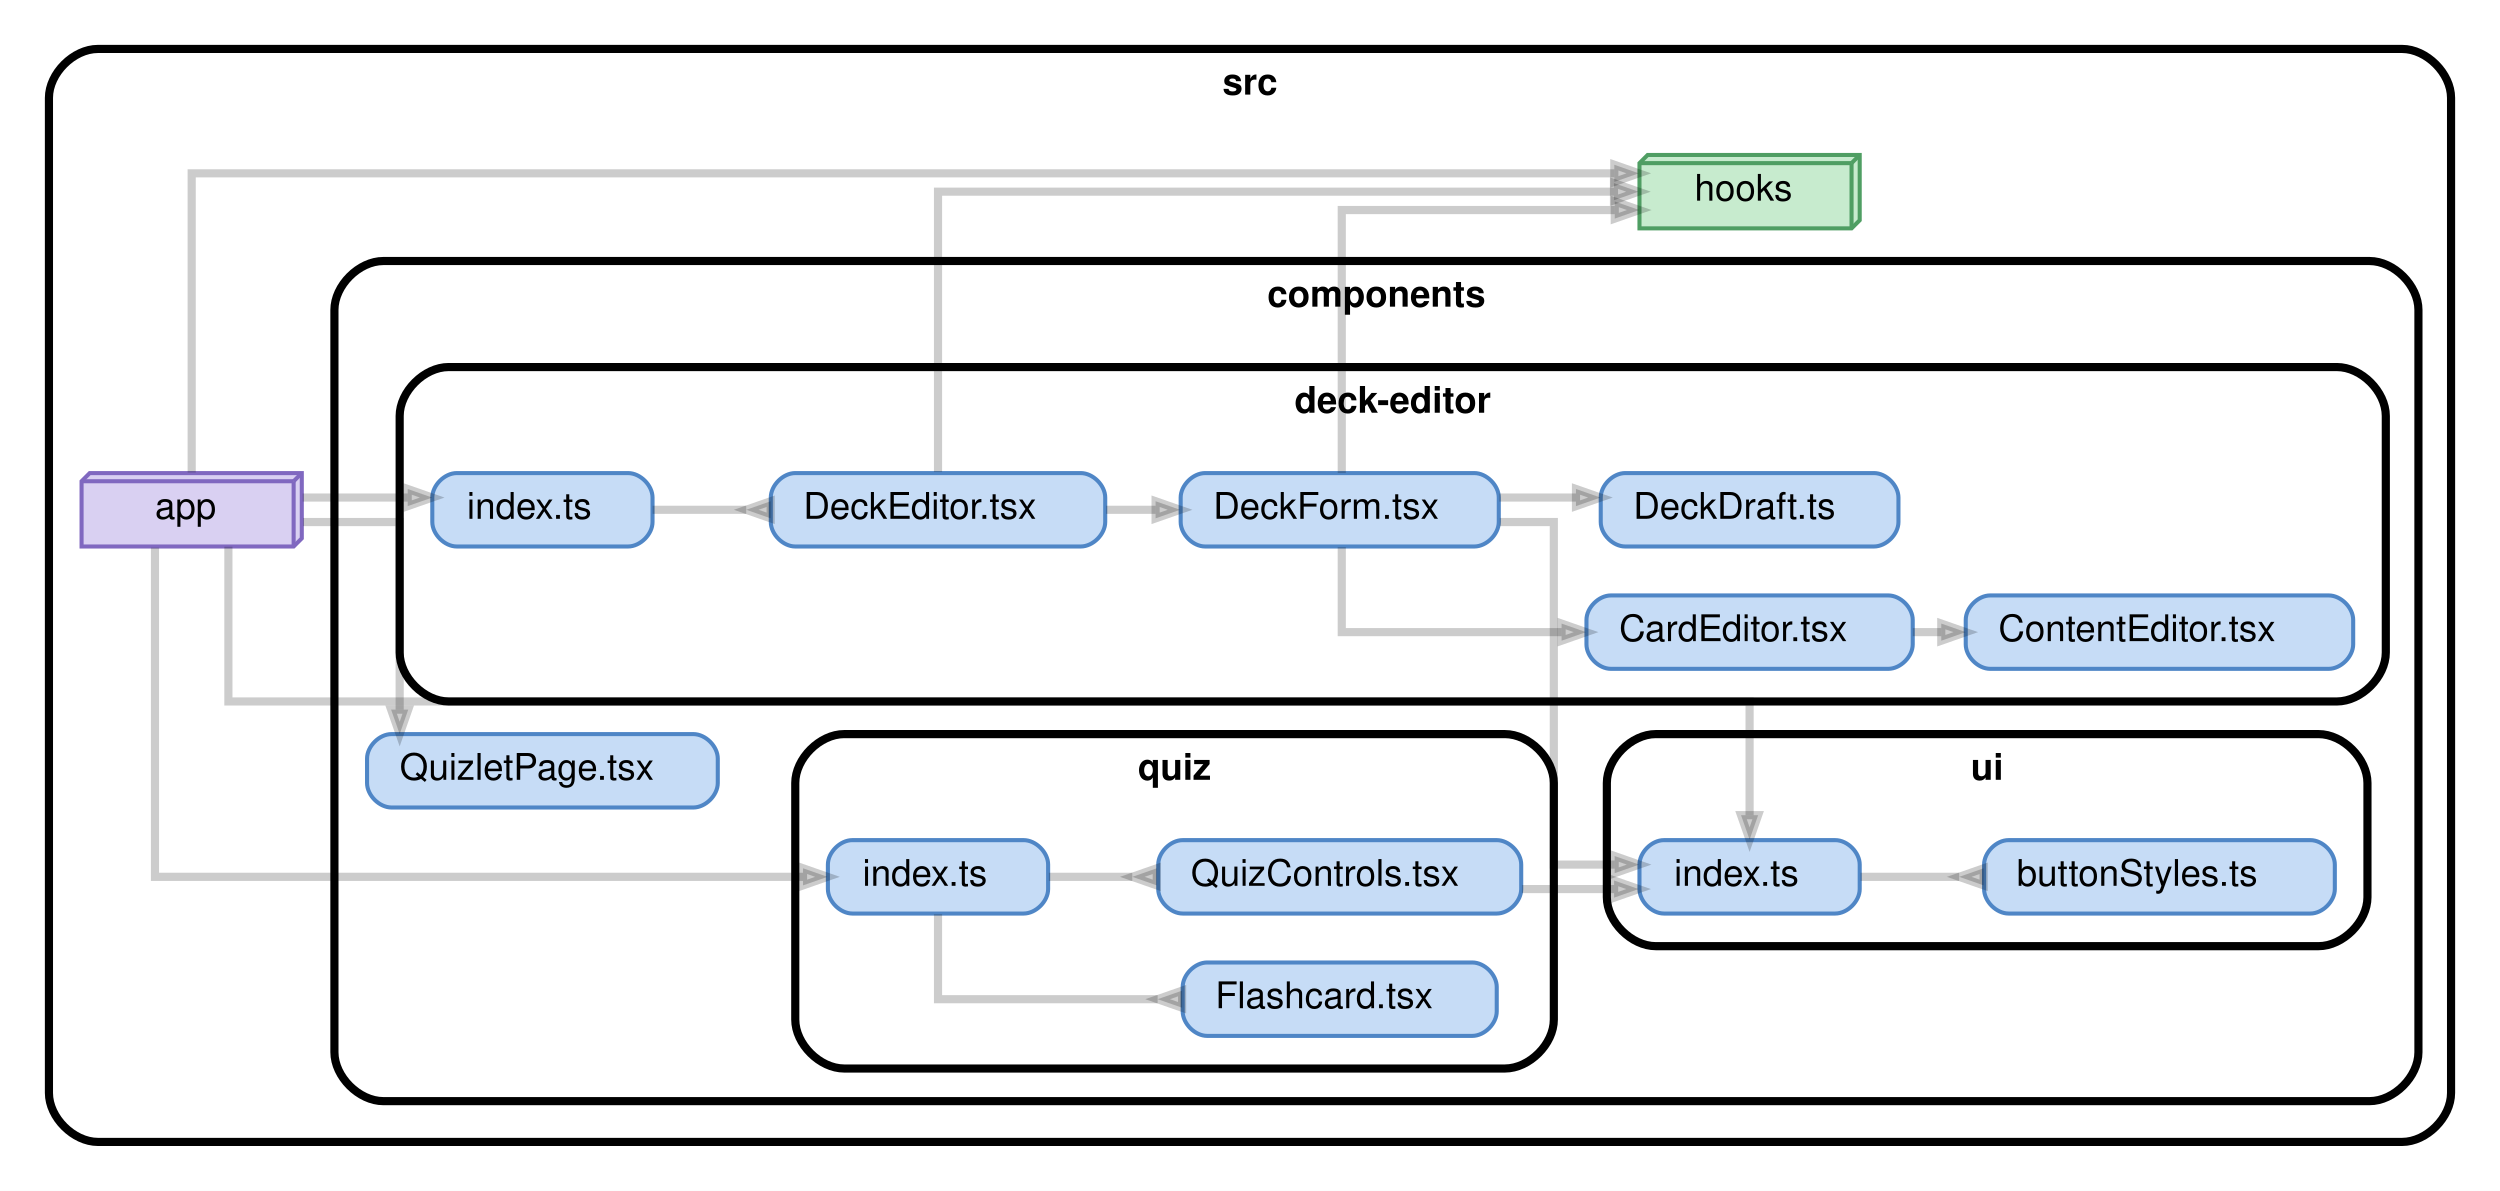
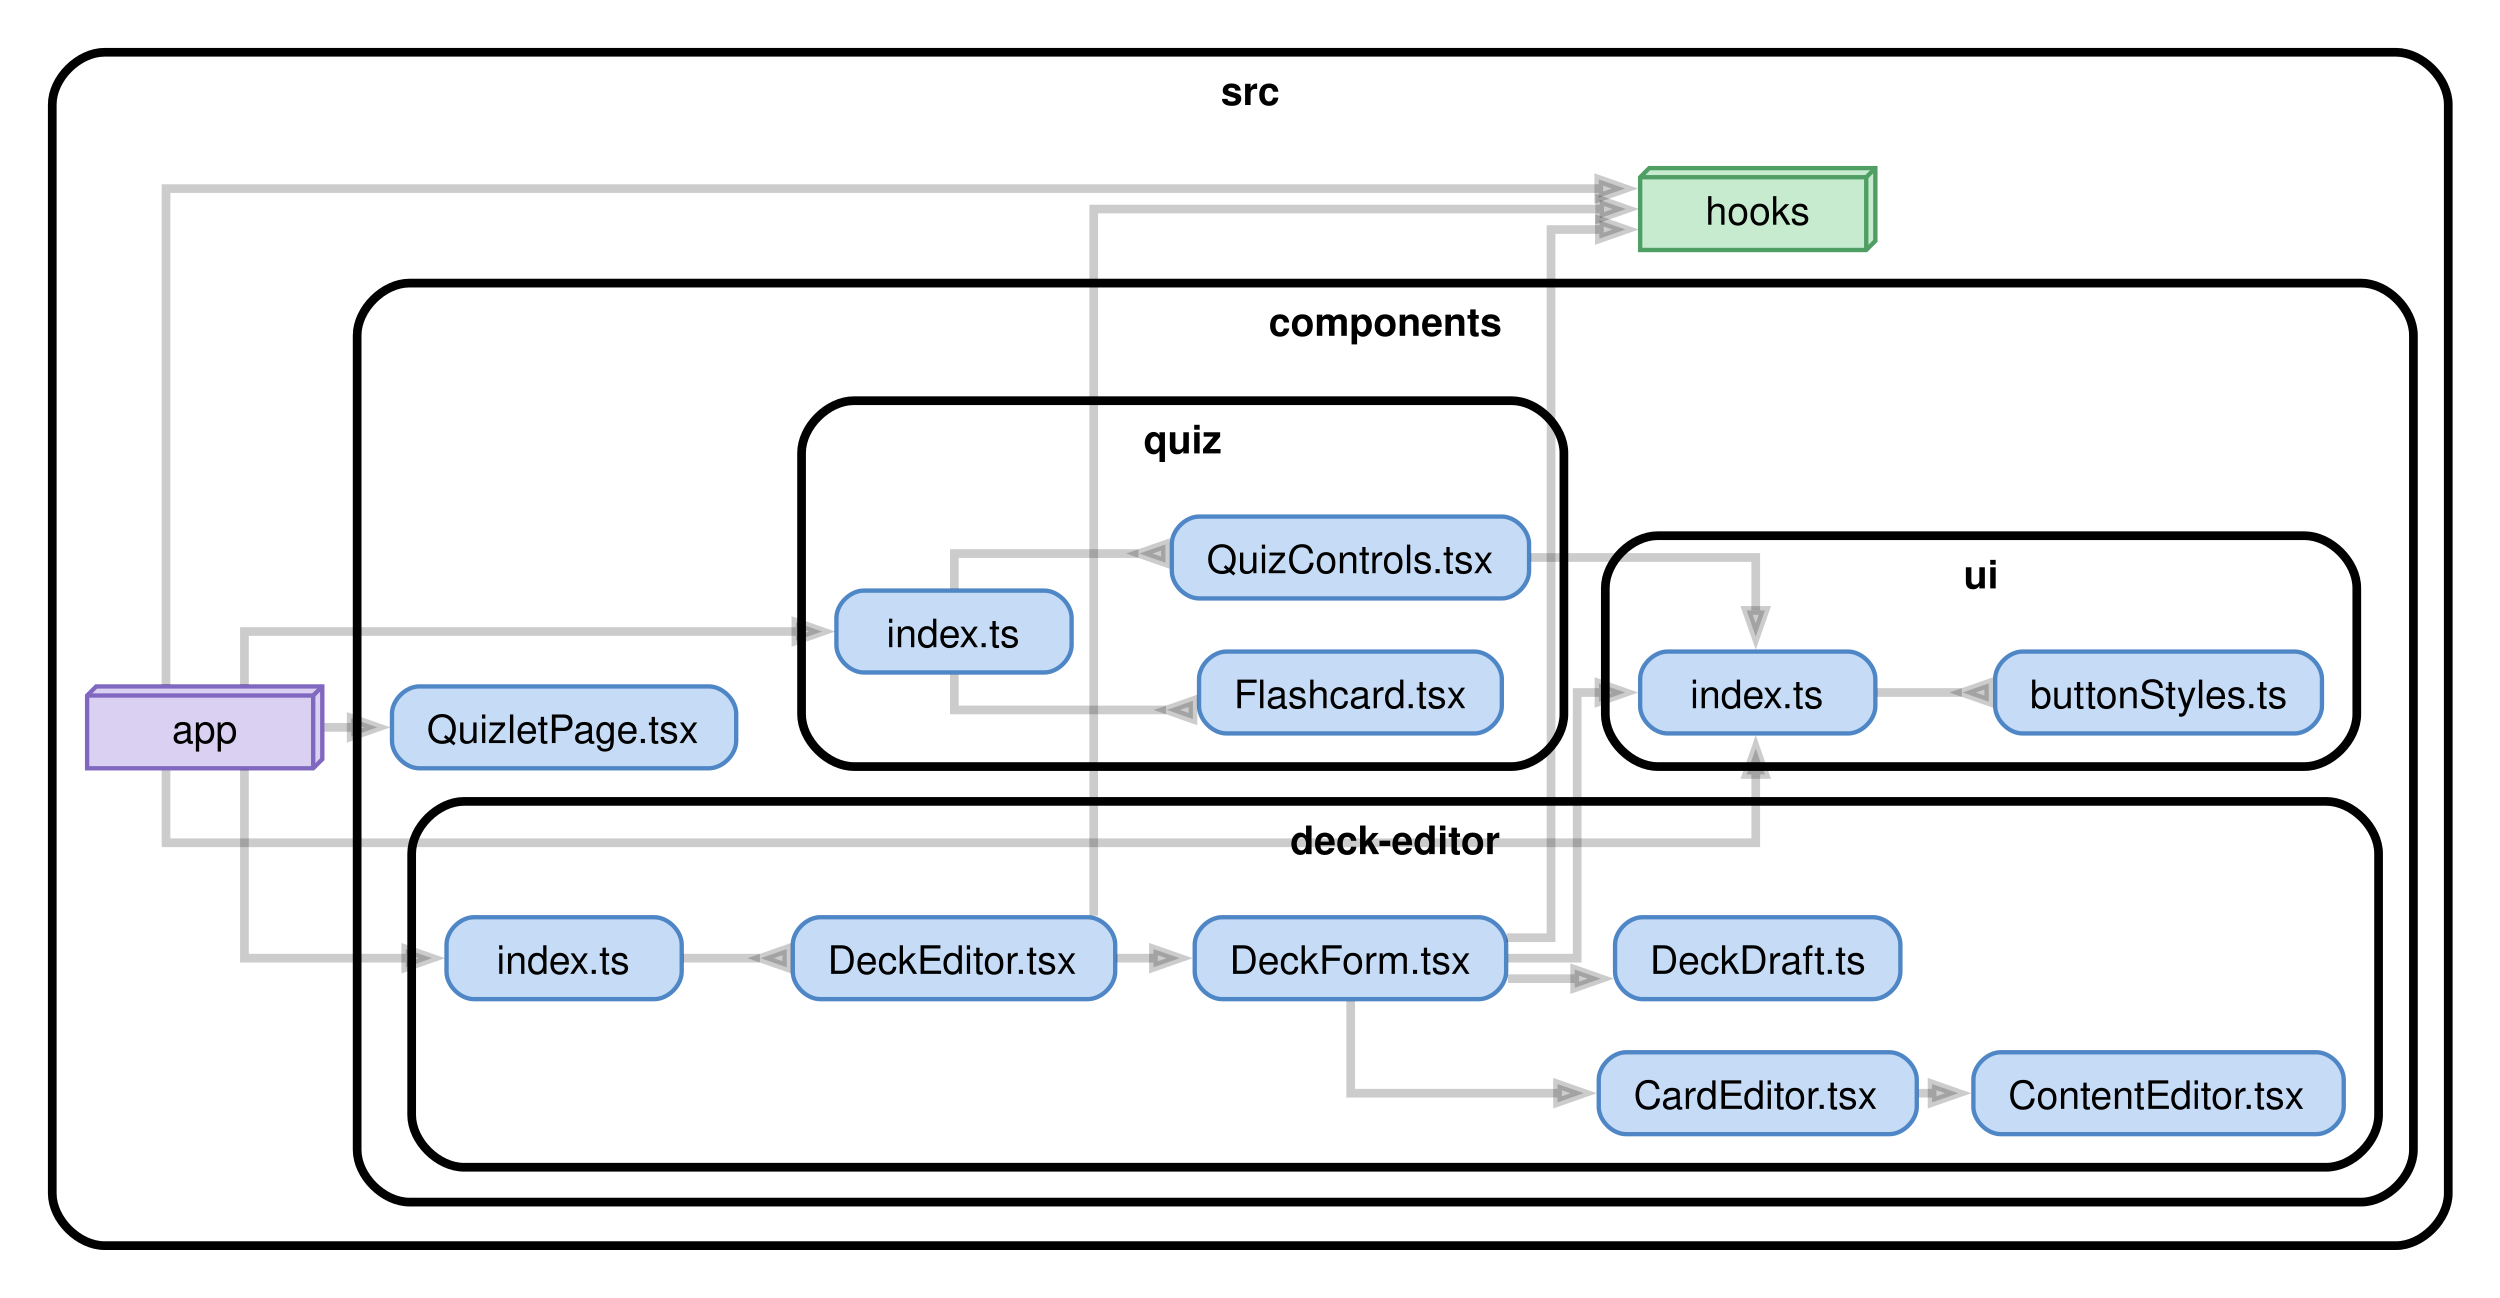
- <svg xmlns="http://www.w3.org/2000/svg" xmlns:xlink="http://www.w3.org/1999/xlink" width="613pt" height="292pt" viewBox="0.00 0.00 613.00 292.00">
-   <g id="graph0" class="graph" transform="scale(1 1) rotate(0) translate(4 288)">
-     <polygon fill="white" stroke="transparent" points="-4,4 -4,-288 609,-288 609,4 -4,4" />
+ <svg xmlns="http://www.w3.org/2000/svg" xmlns:xlink="http://www.w3.org/1999/xlink" width="574pt" height="298pt" viewBox="0.00 0.00 574.00 298.00">
+   <g id="graph0" class="graph" transform="scale(1 1) rotate(0) translate(4 294)">
+     <polygon fill="white" stroke="none" points="-4,4 -4,-294 570.12,-294 570.12,4 -4,4" />
    <g id="clust1" class="cluster">
-       <path fill="#ffffff" stroke="black" stroke-width="2" d="M20,-8C20,-8 585,-8 585,-8 591,-8 597,-14 597,-20 597,-20 597,-264 597,-264 597,-270 591,-276 585,-276 585,-276 20,-276 20,-276 14,-276 8,-270 8,-264 8,-264 8,-20 8,-20 8,-14 14,-8 20,-8" />
-       <text text-anchor="middle" x="302.5" y="-264.8" font-family="Helvetica,sans-Serif" font-weight="bold" font-size="9.00">src
-             </text>
+       <path fill="#ffffff" stroke="black" stroke-width="2" d="M20,-8C20,-8 546.12,-8 546.12,-8 552.12,-8 558.12,-14 558.12,-20 558.12,-20 558.12,-270 558.12,-270 558.12,-276 552.12,-282 546.12,-282 546.12,-282 20,-282 20,-282 14,-282 8,-276 8,-270 8,-270 8,-20 8,-20 8,-14 14,-8 20,-8" />
+       <text xml:space="preserve" text-anchor="middle" x="283.06" y="-269.9" font-family="Helvetica,sans-Serif" font-weight="bold" font-size="9.00">src</text>
    </g>
    <g id="clust2" class="cluster">
-       <path fill="#ffffff" stroke="black" stroke-width="2" d="M90,-18C90,-18 577,-18 577,-18 583,-18 589,-24 589,-30 589,-30 589,-212 589,-212 589,-218 583,-224 577,-224 577,-224 90,-224 90,-224 84,-224 78,-218 78,-212 78,-212 78,-30 78,-30 78,-24 84,-18 90,-18" />
-       <text text-anchor="middle" x="333.5" y="-212.8" font-family="Helvetica,sans-Serif" font-weight="bold" font-size="9.00">components
-             </text>
+       <path fill="#ffffff" stroke="black" stroke-width="2" d="M90,-18C90,-18 538.12,-18 538.12,-18 544.12,-18 550.12,-24 550.12,-30 550.12,-30 550.12,-217 550.12,-217 550.12,-223 544.12,-229 538.12,-229 538.12,-229 90,-229 90,-229 84,-229 78,-223 78,-217 78,-217 78,-30 78,-30 78,-24 84,-18 90,-18" />
+       <text xml:space="preserve" text-anchor="middle" x="314.06" y="-216.9" font-family="Helvetica,sans-Serif" font-weight="bold" font-size="9.00">components</text>
    </g>
    <g id="clust3" class="cluster">
-       <path fill="#ffffff" stroke="black" stroke-width="2" d="M106,-116C106,-116 569,-116 569,-116 575,-116 581,-122 581,-128 581,-128 581,-186 581,-186 581,-192 575,-198 569,-198 569,-198 106,-198 106,-198 100,-198 94,-192 94,-186 94,-186 94,-128 94,-128 94,-122 100,-116 106,-116" />
-       <text text-anchor="middle" x="337.5" y="-186.8" font-family="Helvetica,sans-Serif" font-weight="bold" font-size="9.00">deck-editor
-             </text>
+       <path fill="#ffffff" stroke="black" stroke-width="2" d="M102.52,-26C102.52,-26 530.12,-26 530.12,-26 536.12,-26 542.12,-32 542.12,-38 542.12,-38 542.12,-98 542.12,-98 542.12,-104 536.12,-110 530.12,-110 530.12,-110 102.52,-110 102.52,-110 96.52,-110 90.52,-104 90.52,-98 90.52,-98 90.52,-38 90.52,-38 90.52,-32 96.52,-26 102.52,-26" />
+       <text xml:space="preserve" text-anchor="middle" x="316.32" y="-97.9" font-family="Helvetica,sans-Serif" font-weight="bold" font-size="9.00">deck-editor</text>
    </g>
    <g id="clust4" class="cluster">
-       <path fill="#ffffff" stroke="black" stroke-width="2" d="M203,-26C203,-26 365,-26 365,-26 371,-26 377,-32 377,-38 377,-38 377,-96 377,-96 377,-102 371,-108 365,-108 365,-108 203,-108 203,-108 197,-108 191,-102 191,-96 191,-96 191,-38 191,-38 191,-32 197,-26 203,-26" />
-       <text text-anchor="middle" x="284" y="-96.8" font-family="Helvetica,sans-Serif" font-weight="bold" font-size="9.00">quiz
-             </text>
+       <path fill="#ffffff" stroke="black" stroke-width="2" d="M192.04,-118C192.04,-118 343.07,-118 343.07,-118 349.07,-118 355.07,-124 355.07,-130 355.07,-130 355.07,-190 355.07,-190 355.07,-196 349.07,-202 343.07,-202 343.07,-202 192.04,-202 192.04,-202 186.04,-202 180.04,-196 180.04,-190 180.04,-190 180.04,-130 180.04,-130 180.04,-124 186.04,-118 192.04,-118" />
+       <text xml:space="preserve" text-anchor="middle" x="267.55" y="-189.9" font-family="Helvetica,sans-Serif" font-weight="bold" font-size="9.00">quiz</text>
    </g>
    <g id="clust5" class="cluster">
-       <path fill="#ffffff" stroke="black" stroke-width="2" d="M402,-56C402,-56 564.5,-56 564.5,-56 570.5,-56 576.5,-62 576.5,-68 576.5,-68 576.5,-96 576.5,-96 576.5,-102 570.5,-108 564.5,-108 564.5,-108 402,-108 402,-108 396,-108 390,-102 390,-96 390,-96 390,-68 390,-68 390,-62 396,-56 402,-56" />
-       <text text-anchor="middle" x="483.25" y="-96.8" font-family="Helvetica,sans-Serif" font-weight="bold" font-size="9.00">ui
-             </text>
+       <path fill="#ffffff" stroke="black" stroke-width="2" d="M376.58,-118C376.58,-118 525.12,-118 525.12,-118 531.12,-118 537.12,-124 537.12,-130 537.12,-130 537.12,-159 537.12,-159 537.12,-165 531.12,-171 525.12,-171 525.12,-171 376.58,-171 376.58,-171 370.58,-171 364.58,-165 364.58,-159 364.58,-159 364.58,-130 364.58,-130 364.58,-124 370.58,-118 376.58,-118" />
+       <text xml:space="preserve" text-anchor="middle" x="450.85" y="-158.9" font-family="Helvetica,sans-Serif" font-weight="bold" font-size="9.00">ui</text>
    </g>
    <g id="node1" class="node">
      <g id="a_node1">
        <a xlink:href="src/app" xlink:title="app">
-           <polygon fill="#d9d0f2" stroke="#8068c0" points="70,-172 18,-172 16,-170 16,-154 68,-154 70,-156 70,-172" />
-           <polyline fill="none" stroke="#8068c0" points="68,-170 16,-170 " />
-           <polyline fill="none" stroke="#8068c0" points="68,-170 68,-154 " />
-           <polyline fill="none" stroke="#8068c0" points="68,-170 70,-172 " />
-           <text text-anchor="start" x="34" y="-160.8" font-family="Helvetica,sans-Serif" font-size="9.00">
-                         app
-                     </text>
+           <polygon fill="#d9d0f2" stroke="#8068c0" points="70,-136.4 18.09,-136.4 16,-134.31 16,-117.6 67.91,-117.6 70,-119.69 70,-136.4" />
+           <polyline fill="none" stroke="#8068c0" points="67.91,-134.31 16,-134.31" />
+           <polyline fill="none" stroke="#8068c0" points="67.91,-134.31 67.91,-117.6" />
+           <polyline fill="none" stroke="#8068c0" points="67.91,-134.31 70,-136.4" />
+           <text xml:space="preserve" text-anchor="start" x="35.49" y="-123.4" font-family="Helvetica,sans-Serif" font-size="9.00">app</text>
        </a>
      </g>
    </g>
    <g id="node2" class="node">
      <g id="a_node2">
        <a xlink:href="src/components/deck-editor/index.ts" xlink:title="index.ts">
-           <path fill="#c6dcf6" stroke="#4f86c6" d="M150,-172C150,-172 108,-172 108,-172 105,-172 102,-169 102,-166 102,-166 102,-160 102,-160 102,-157 105,-154 108,-154 108,-154 150,-154 150,-154 153,-154 156,-157 156,-160 156,-160 156,-166 156,-166 156,-169 153,-172 150,-172" />
-           <text text-anchor="start" x="110.5" y="-160.8" font-family="Helvetica,sans-Serif" font-size="9.00">
-                         index.ts
-                     </text>
+           <path fill="#c6dcf6" stroke="#4f86c6" d="M146.25,-83.4C146.25,-83.4 104.78,-83.4 104.78,-83.4 101.65,-83.4 98.52,-80.27 98.52,-77.13 98.52,-77.13 98.52,-70.87 98.52,-70.87 98.52,-67.73 101.65,-64.6 104.78,-64.6 104.78,-64.6 146.25,-64.6 146.25,-64.6 149.38,-64.6 152.52,-67.73 152.52,-70.87 152.52,-70.87 152.52,-77.13 152.52,-77.13 152.52,-80.27 149.38,-83.4 146.25,-83.4" />
+           <text xml:space="preserve" text-anchor="start" x="110.01" y="-70.4" font-family="Helvetica,sans-Serif" font-size="9.00">index.ts</text>
        </a>
      </g>
    </g>
    <g id="edge1" class="edge">
-       <path fill="none" stroke="#000000" stroke-width="2" stroke-opacity="0.2" d="M70.21,-166C70.21,-166 95.97,-166 95.97,-166" />
-       <polygon fill="#000000" fill-opacity="0.2" stroke="#000000" stroke-width="2" stroke-opacity="0.2" points="95.97,-168.1 101.97,-166 95.97,-163.9 95.97,-168.1" />
+       <path fill="none" stroke="#000000" stroke-width="2" stroke-opacity="0.2" d="M52.12,-117.28C52.12,-101.98 52.12,-74 52.12,-74 52.12,-74 89.16,-74 89.16,-74" />
+       <polygon fill="#000000" fill-opacity="0.2" stroke="#000000" stroke-width="2" stroke-opacity="0.2" points="89.16,-76.1 95.16,-74 89.16,-71.9 89.16,-76.1" />
    </g>
    <g id="node3" class="node">
      <g id="a_node3">
        <a xlink:href="src/components/QuizletPage.tsx" xlink:title="QuizletPage.tsx">
-           <path fill="#c6dcf6" stroke="#4f86c6" d="M166,-108C166,-108 92,-108 92,-108 89,-108 86,-105 86,-102 86,-102 86,-96 86,-96 86,-93 89,-90 92,-90 92,-90 166,-90 166,-90 169,-90 172,-93 172,-96 172,-96 172,-102 172,-102 172,-105 169,-108 166,-108" />
-           <text text-anchor="start" x="94" y="-96.8" font-family="Helvetica,sans-Serif" font-size="9.00">
-                         QuizletPage.tsx
-                     </text>
+           <path fill="#c6dcf6" stroke="#4f86c6" d="M158.76,-136.4C158.76,-136.4 92.27,-136.4 92.27,-136.4 89.13,-136.4 86,-133.27 86,-130.13 86,-130.13 86,-123.87 86,-123.87 86,-120.73 89.13,-117.6 92.27,-117.6 92.27,-117.6 158.76,-117.6 158.76,-117.6 161.9,-117.6 165.03,-120.73 165.03,-123.87 165.03,-123.87 165.03,-130.13 165.03,-130.13 165.03,-133.27 161.9,-136.4 158.76,-136.4" />
+           <text xml:space="preserve" text-anchor="start" x="94" y="-123.4" font-family="Helvetica,sans-Serif" font-size="9.00">QuizletPage.tsx</text>
        </a>
      </g>
    </g>
    <g id="edge2" class="edge">
-       <path fill="none" stroke="#000000" stroke-width="2" stroke-opacity="0.2" d="M70.29,-160C82.42,-160 94,-160 94,-160 94,-160 94,-114 94,-114" />
-       <polygon fill="#000000" fill-opacity="0.2" stroke="#000000" stroke-width="2" stroke-opacity="0.2" points="96.1,-114 94,-108 91.9,-114 96.1,-114" />
+       <path fill="none" stroke="#000000" stroke-width="2" stroke-opacity="0.2" d="M70.48,-127C70.48,-127 76.63,-127 76.63,-127" />
+       <polygon fill="#000000" fill-opacity="0.2" stroke="#000000" stroke-width="2" stroke-opacity="0.2" points="76.63,-129.1 82.63,-127 76.63,-124.9 76.63,-129.1" />
    </g>
    <g id="node4" class="node">
      <g id="a_node4">
        <a xlink:href="src/components/ui/index.ts" xlink:title="index.ts">
-           <path fill="#c6dcf6" stroke="#4f86c6" d="M446,-82C446,-82 404,-82 404,-82 401,-82 398,-79 398,-76 398,-76 398,-70 398,-70 398,-67 401,-64 404,-64 404,-64 446,-64 446,-64 449,-64 452,-67 452,-70 452,-70 452,-76 452,-76 452,-79 449,-82 446,-82" />
-           <text text-anchor="start" x="406.5" y="-70.8" font-family="Helvetica,sans-Serif" font-size="9.00">
-                         index.ts
-                     </text>
+           <path fill="#c6dcf6" stroke="#4f86c6" d="M420.31,-144.4C420.31,-144.4 378.84,-144.4 378.84,-144.4 375.71,-144.4 372.58,-141.27 372.58,-138.13 372.58,-138.13 372.58,-131.87 372.58,-131.87 372.58,-128.73 375.71,-125.6 378.84,-125.6 378.84,-125.6 420.31,-125.6 420.31,-125.6 423.44,-125.6 426.58,-128.73 426.58,-131.87 426.58,-131.87 426.58,-138.13 426.58,-138.13 426.58,-141.27 423.44,-144.4 420.31,-144.4" />
+           <text xml:space="preserve" text-anchor="start" x="384.07" y="-131.4" font-family="Helvetica,sans-Serif" font-size="9.00">index.ts</text>
        </a>
      </g>
    </g>
    <g id="edge3" class="edge">
-       <path fill="none" stroke="#000000" stroke-width="2" stroke-opacity="0.2" d="M52,-153.94C52,-140.28 52,-116 52,-116 52,-116 425,-116 425,-116 425,-116 425,-88.12 425,-88.12" />
-       <polygon fill="#000000" fill-opacity="0.2" stroke="#000000" stroke-width="2" stroke-opacity="0.2" points="427.1,-88.12 425,-82.12 422.9,-88.12 427.1,-88.12" />
+       <path fill="none" stroke="#000000" stroke-width="2" stroke-opacity="0.2" d="M34.12,-117.13C34.12,-109.6 34.12,-100.5 34.12,-100.5 34.12,-100.5 399.12,-100.5 399.12,-100.5 399.12,-100.5 399.12,-116.18 399.12,-116.18" />
+       <polygon fill="#000000" fill-opacity="0.2" stroke="#000000" stroke-width="2" stroke-opacity="0.2" points="397.02,-116.18 399.12,-122.18 401.22,-116.18 397.02,-116.18" />
    </g>
    <g id="node5" class="node">
      <g id="a_node5">
        <a xlink:href="src/components/quiz/index.ts" xlink:title="index.ts">
-           <path fill="#c6dcf6" stroke="#4f86c6" d="M247,-82C247,-82 205,-82 205,-82 202,-82 199,-79 199,-76 199,-76 199,-70 199,-70 199,-67 202,-64 205,-64 205,-64 247,-64 247,-64 250,-64 253,-67 253,-70 253,-70 253,-76 253,-76 253,-79 250,-82 247,-82" />
-           <text text-anchor="start" x="207.5" y="-70.8" font-family="Helvetica,sans-Serif" font-size="9.00">
-                         index.ts
-                     </text>
+           <path fill="#c6dcf6" stroke="#4f86c6" d="M235.77,-158.4C235.77,-158.4 194.31,-158.4 194.31,-158.4 191.17,-158.4 188.04,-155.27 188.04,-152.13 188.04,-152.13 188.04,-145.87 188.04,-145.87 188.04,-142.73 191.17,-139.6 194.31,-139.6 194.31,-139.6 235.77,-139.6 235.77,-139.6 238.91,-139.6 242.04,-142.73 242.04,-145.87 242.04,-145.87 242.04,-152.13 242.04,-152.13 242.04,-155.27 238.91,-158.4 235.77,-158.4" />
+           <text xml:space="preserve" text-anchor="start" x="199.53" y="-145.4" font-family="Helvetica,sans-Serif" font-size="9.00">index.ts</text>
        </a>
      </g>
    </g>
    <g id="edge4" class="edge">
-       <path fill="none" stroke="#000000" stroke-width="2" stroke-opacity="0.2" d="M34,-153.71C34,-130.71 34,-73 34,-73 34,-73 192.9,-73 192.9,-73" />
-       <polygon fill="#000000" fill-opacity="0.2" stroke="#000000" stroke-width="2" stroke-opacity="0.2" points="192.9,-75.1 198.9,-73 192.9,-70.9 192.9,-75.1" />
+       <path fill="none" stroke="#000000" stroke-width="2" stroke-opacity="0.2" d="M52.12,-136.71C52.12,-142.61 52.12,-149 52.12,-149 52.12,-149 178.74,-149 178.74,-149" />
+       <polygon fill="#000000" fill-opacity="0.2" stroke="#000000" stroke-width="2" stroke-opacity="0.2" points="178.74,-151.1 184.74,-149 178.74,-146.9 178.74,-151.1" />
    </g>
    <g id="node6" class="node">
      <g id="a_node6">
        <a xlink:href="src/hooks" xlink:title="hooks">
-           <polygon fill="#c7ebce" stroke="#4f9e63" points="452,-250 400,-250 398,-248 398,-232 450,-232 452,-234 452,-250" />
-           <polyline fill="none" stroke="#4f9e63" points="450,-248 398,-248 " />
-           <polyline fill="none" stroke="#4f9e63" points="450,-248 450,-232 " />
-           <polyline fill="none" stroke="#4f9e63" points="450,-248 452,-250 " />
-           <text text-anchor="start" x="411.5" y="-238.8" font-family="Helvetica,sans-Serif" font-size="9.00">
-                         hooks
-                     </text>
+           <polygon fill="#c7ebce" stroke="#4f9e63" points="426.58,-255.4 374.66,-255.4 372.58,-253.31 372.58,-236.6 424.49,-236.6 426.58,-238.69 426.58,-255.4" />
+           <polyline fill="none" stroke="#4f9e63" points="424.49,-253.31 372.58,-253.31" />
+           <polyline fill="none" stroke="#4f9e63" points="424.49,-253.31 424.49,-236.6" />
+           <polyline fill="none" stroke="#4f9e63" points="424.49,-253.31 426.58,-255.4" />
+           <text xml:space="preserve" text-anchor="start" x="387.57" y="-242.4" font-family="Helvetica,sans-Serif" font-size="9.00">hooks</text>
        </a>
      </g>
    </g>
    <g id="edge5" class="edge">
-       <path fill="none" stroke="#000000" stroke-width="2" stroke-opacity="0.2" d="M43,-172.14C43,-193.62 43,-245.5 43,-245.5 43,-245.5 391.83,-245.5 391.83,-245.5" />
-       <polygon fill="#000000" fill-opacity="0.2" stroke="#000000" stroke-width="2" stroke-opacity="0.2" points="391.83,-247.6 397.83,-245.5 391.83,-243.4 391.83,-247.6" />
+       <path fill="none" stroke="#000000" stroke-width="2" stroke-opacity="0.2" d="M34.12,-136.71C34.12,-165.87 34.12,-250.7 34.12,-250.7 34.12,-250.7 363.08,-250.7 363.08,-250.7" />
+       <polygon fill="#000000" fill-opacity="0.2" stroke="#000000" stroke-width="2" stroke-opacity="0.2" points="363.08,-252.8 369.08,-250.7 363.08,-248.6 363.08,-252.8" />
    </g>
    <g id="node10" class="node">
      <g id="a_node10">
        <a xlink:href="src/components/deck-editor/DeckEditor.tsx" xlink:title="DeckEditor.tsx">
-           <path fill="#c6dcf6" stroke="#4f86c6" d="M261,-172C261,-172 191,-172 191,-172 188,-172 185,-169 185,-166 185,-166 185,-160 185,-160 185,-157 188,-154 191,-154 191,-154 261,-154 261,-154 264,-154 267,-157 267,-160 267,-160 267,-166 267,-166 267,-169 264,-172 261,-172" />
-           <text text-anchor="start" x="193" y="-160.8" font-family="Helvetica,sans-Serif" font-size="9.00">
-                         DeckEditor.tsx
-                     </text>
+           <path fill="#c6dcf6" stroke="#4f86c6" d="M245.78,-83.4C245.78,-83.4 184.3,-83.4 184.3,-83.4 181.16,-83.4 178.03,-80.27 178.03,-77.13 178.03,-77.13 178.03,-70.87 178.03,-70.87 178.03,-67.73 181.16,-64.6 184.3,-64.6 184.3,-64.6 245.78,-64.6 245.78,-64.6 248.91,-64.6 252.05,-67.73 252.05,-70.87 252.05,-70.87 252.05,-77.13 252.05,-77.13 252.05,-80.27 248.91,-83.4 245.78,-83.4" />
+           <text xml:space="preserve" text-anchor="start" x="186.03" y="-70.4" font-family="Helvetica,sans-Serif" font-size="9.00">DeckEditor.tsx</text>
        </a>
      </g>
    </g>
    <g id="edge13" class="edge">
-       <path fill="none" stroke="#000000" stroke-width="2" stroke-opacity="0.2" d="M156.02,-163C156.02,-163 178.97,-163 178.97,-163" />
-       <polygon fill="#000000" fill-opacity="0.2" stroke="#000000" stroke-width="2" stroke-opacity="0.2" points="184.97,-165.1 178.97,-163 184.97,-160.9 184.97,-165.1" />
+       <path fill="none" stroke="#000000" stroke-width="2" stroke-opacity="0.2" d="M152.86,-74C152.86,-74 170.47,-74 170.47,-74" />
+       <polygon fill="#000000" fill-opacity="0.2" stroke="#000000" stroke-width="2" stroke-opacity="0.2" points="176.64,-76.1 170.64,-74 176.64,-71.9 176.64,-76.1" />
    </g>
    <g id="node14" class="node">
      <g id="a_node14">
        <a xlink:href="src/components/ui/buttonStyles.ts" xlink:title="buttonStyles.ts">
-           <path fill="#c6dcf6" stroke="#4f86c6" d="M562.5,-82C562.5,-82 488.5,-82 488.5,-82 485.5,-82 482.5,-79 482.5,-76 482.5,-76 482.5,-70 482.5,-70 482.5,-67 485.5,-64 488.5,-64 488.5,-64 562.5,-64 562.5,-64 565.5,-64 568.5,-67 568.5,-70 568.5,-70 568.5,-76 568.5,-76 568.5,-79 565.5,-82 562.5,-82" />
-           <text text-anchor="start" x="490.5" y="-70.8" font-family="Helvetica,sans-Serif" font-size="9.00">
-                         buttonStyles.ts
-                     </text>
+           <path fill="#c6dcf6" stroke="#4f86c6" d="M522.85,-144.4C522.85,-144.4 460.35,-144.4 460.35,-144.4 457.22,-144.4 454.09,-141.27 454.09,-138.13 454.09,-138.13 454.09,-131.87 454.09,-131.87 454.09,-128.73 457.22,-125.6 460.35,-125.6 460.35,-125.6 522.85,-125.6 522.85,-125.6 525.98,-125.6 529.12,-128.73 529.12,-131.87 529.12,-131.87 529.12,-138.13 529.12,-138.13 529.12,-141.27 525.98,-144.4 522.85,-144.4" />
+           <text xml:space="preserve" text-anchor="start" x="462.09" y="-131.4" font-family="Helvetica,sans-Serif" font-size="9.00">buttonStyles.ts</text>
        </a>
      </g>
    </g>
    <g id="edge17" class="edge">
-       <path fill="none" stroke="#000000" stroke-width="2" stroke-opacity="0.2" d="M452.2,-73C452.2,-73 476.39,-73 476.39,-73" />
-       <polygon fill="#000000" fill-opacity="0.2" stroke="#000000" stroke-width="2" stroke-opacity="0.2" points="482.39,-75.1 476.39,-73 482.39,-70.9 482.39,-75.1" />
+       <path fill="none" stroke="#000000" stroke-width="2" stroke-opacity="0.2" d="M426.94,-135C426.94,-135 446.45,-135 446.45,-135" />
+       <polygon fill="#000000" fill-opacity="0.2" stroke="#000000" stroke-width="2" stroke-opacity="0.2" points="452.62,-137.1 446.62,-135 452.62,-132.9 452.62,-137.1" />
    </g>
    <g id="node12" class="node">
      <g id="a_node12">
        <a xlink:href="src/components/quiz/Flashcard.tsx" xlink:title="Flashcard.tsx">
-           <path fill="#c6dcf6" stroke="#4f86c6" d="M357,-52C357,-52 292,-52 292,-52 289,-52 286,-49 286,-46 286,-46 286,-40 286,-40 286,-37 289,-34 292,-34 292,-34 357,-34 357,-34 360,-34 363,-37 363,-40 363,-40 363,-46 363,-46 363,-49 360,-52 357,-52" />
-           <text text-anchor="start" x="294" y="-40.8" font-family="Helvetica,sans-Serif" font-size="9.00">
-                         Flashcard.tsx
-                     </text>
+           <path fill="#c6dcf6" stroke="#4f86c6" d="M334.55,-144.4C334.55,-144.4 277.57,-144.4 277.57,-144.4 274.43,-144.4 271.3,-141.27 271.3,-138.13 271.3,-138.13 271.3,-131.87 271.3,-131.87 271.3,-128.73 274.43,-125.6 277.57,-125.6 277.57,-125.6 334.55,-125.6 334.55,-125.6 337.68,-125.6 340.82,-128.73 340.82,-131.87 340.82,-131.87 340.82,-138.13 340.82,-138.13 340.82,-141.27 337.68,-144.4 334.55,-144.4" />
+           <text xml:space="preserve" text-anchor="start" x="279.3" y="-131.4" font-family="Helvetica,sans-Serif" font-size="9.00">Flashcard.tsx</text>
        </a>
      </g>
    </g>
    <g id="edge15" class="edge">
-       <path fill="none" stroke="#000000" stroke-width="2" stroke-opacity="0.2" d="M226,-63.84C226,-55.01 226,-43 226,-43 226,-43 279.85,-43 279.85,-43" />
-       <polygon fill="#000000" fill-opacity="0.2" stroke="#000000" stroke-width="2" stroke-opacity="0.2" points="285.85,-45.1 279.85,-43 285.85,-40.9 285.85,-45.1" />
+       <path fill="none" stroke="#000000" stroke-width="2" stroke-opacity="0.2" d="M215.12,-139.16C215.12,-134.96 215.12,-131 215.12,-131 215.12,-131 263.73,-131 263.73,-131" />
+       <polygon fill="#000000" fill-opacity="0.2" stroke="#000000" stroke-width="2" stroke-opacity="0.2" points="269.9,-133.1 263.9,-131 269.9,-128.9 269.9,-133.1" />
    </g>
    <g id="node13" class="node">
      <g id="a_node13">
        <a xlink:href="src/components/quiz/QuizControls.tsx" xlink:title="QuizControls.tsx">
-           <path fill="#c6dcf6" stroke="#4f86c6" d="M363,-82C363,-82 286,-82 286,-82 283,-82 280,-79 280,-76 280,-76 280,-70 280,-70 280,-67 283,-64 286,-64 286,-64 363,-64 363,-64 366,-64 369,-67 369,-70 369,-70 369,-76 369,-76 369,-79 366,-82 363,-82" />
-           <text text-anchor="start" x="288" y="-70.8" font-family="Helvetica,sans-Serif" font-size="9.00">
-                         QuizControls.tsx
-                     </text>
+           <path fill="#c6dcf6" stroke="#4f86c6" d="M340.8,-175.4C340.8,-175.4 271.31,-175.4 271.31,-175.4 268.18,-175.4 265.05,-172.27 265.05,-169.13 265.05,-169.13 265.05,-162.87 265.05,-162.87 265.05,-159.73 268.18,-156.6 271.31,-156.6 271.31,-156.6 340.8,-156.6 340.8,-156.6 343.93,-156.6 347.07,-159.73 347.07,-162.87 347.07,-162.87 347.07,-169.13 347.07,-169.13 347.07,-172.27 343.93,-175.4 340.8,-175.4" />
+           <text xml:space="preserve" text-anchor="start" x="273.05" y="-162.4" font-family="Helvetica,sans-Serif" font-size="9.00">QuizControls.tsx</text>
        </a>
      </g>
    </g>
    <g id="edge16" class="edge">
-       <path fill="none" stroke="#000000" stroke-width="2" stroke-opacity="0.2" d="M253.18,-73C253.18,-73 273.64,-73 273.64,-73" />
-       <polygon fill="#000000" fill-opacity="0.2" stroke="#000000" stroke-width="2" stroke-opacity="0.2" points="279.64,-75.1 273.64,-73 279.64,-70.9 279.64,-75.1" />
+       <path fill="none" stroke="#000000" stroke-width="2" stroke-opacity="0.2" d="M215.12,-158.79C215.12,-162.97 215.12,-166.9 215.12,-166.9 215.12,-166.9 257.41,-166.9 257.41,-166.9" />
+       <polygon fill="#000000" fill-opacity="0.2" stroke="#000000" stroke-width="2" stroke-opacity="0.2" points="263.58,-169 257.58,-166.9 263.58,-164.8 263.58,-169" />
    </g>
    <g id="node7" class="node">
      <g id="a_node7">
        <a xlink:href="src/components/deck-editor/CardEditor.tsx" xlink:title="CardEditor.tsx">
-           <path fill="#c6dcf6" stroke="#4f86c6" d="M459,-142C459,-142 391,-142 391,-142 388,-142 385,-139 385,-136 385,-136 385,-130 385,-130 385,-127 388,-124 391,-124 391,-124 459,-124 459,-124 462,-124 465,-127 465,-130 465,-130 465,-136 465,-136 465,-139 462,-142 459,-142" />
-           <text text-anchor="start" x="393" y="-130.8" font-family="Helvetica,sans-Serif" font-size="9.00">
-                         CardEditor.tsx
-                     </text>
+           <path fill="#c6dcf6" stroke="#4f86c6" d="M429.82,-52.4C429.82,-52.4 369.33,-52.4 369.33,-52.4 366.2,-52.4 363.07,-49.27 363.07,-46.13 363.07,-46.13 363.07,-39.87 363.07,-39.87 363.07,-36.73 366.2,-33.6 369.33,-33.6 369.33,-33.6 429.82,-33.6 429.82,-33.6 432.95,-33.6 436.09,-36.73 436.09,-39.87 436.09,-39.87 436.09,-46.13 436.09,-46.13 436.09,-49.27 432.95,-52.4 429.82,-52.4" />
+           <text xml:space="preserve" text-anchor="start" x="371.07" y="-39.4" font-family="Helvetica,sans-Serif" font-size="9.00">CardEditor.tsx</text>
        </a>
      </g>
    </g>
    <g id="node8" class="node">
      <g id="a_node8">
        <a xlink:href="src/components/deck-editor/ContentEditor.tsx" xlink:title="ContentEditor.tsx">
-           <path fill="#c6dcf6" stroke="#4f86c6" d="M567,-142C567,-142 484,-142 484,-142 481,-142 478,-139 478,-136 478,-136 478,-130 478,-130 478,-127 481,-124 484,-124 484,-124 567,-124 567,-124 570,-124 573,-127 573,-130 573,-130 573,-136 573,-136 573,-139 570,-142 567,-142" />
-           <text text-anchor="start" x="486" y="-130.8" font-family="Helvetica,sans-Serif" font-size="9.00">
-                         ContentEditor.tsx
-                     </text>
+           <path fill="#c6dcf6" stroke="#4f86c6" d="M527.85,-52.4C527.85,-52.4 455.35,-52.4 455.35,-52.4 452.22,-52.4 449.09,-49.27 449.09,-46.13 449.09,-46.13 449.09,-39.87 449.09,-39.87 449.09,-36.73 452.22,-33.6 455.35,-33.6 455.35,-33.6 527.85,-33.6 527.85,-33.6 530.99,-33.6 534.12,-36.73 534.12,-39.87 534.12,-39.87 534.12,-46.13 534.12,-46.13 534.12,-49.27 530.99,-52.4 527.85,-52.4" />
+           <text xml:space="preserve" text-anchor="start" x="457.09" y="-39.4" font-family="Helvetica,sans-Serif" font-size="9.00">ContentEditor.tsx</text>
        </a>
      </g>
    </g>
    <g id="edge6" class="edge">
-       <path fill="none" stroke="#000000" stroke-width="2" stroke-opacity="0.2" d="M465.01,-133C465.01,-133 472,-133 472,-133" />
-       <polygon fill="#000000" fill-opacity="0.2" stroke="#000000" stroke-width="2" stroke-opacity="0.2" points="472,-135.1 478,-133 472,-130.9 472,-135.1" />
+       <path fill="none" stroke="#000000" stroke-width="2" stroke-opacity="0.2" d="M436.48,-43C436.48,-43 439.61,-43 439.61,-43" />
+       <polygon fill="#000000" fill-opacity="0.2" stroke="#000000" stroke-width="2" stroke-opacity="0.2" points="439.61,-45.1 445.61,-43 439.61,-40.9 439.61,-45.1" />
    </g>
    <g id="node9" class="node">
      <g id="a_node9">
        <a xlink:href="src/components/deck-editor/DeckDraft.ts" xlink:title="DeckDraft.ts">
-           <path fill="#c6dcf6" stroke="#4f86c6" d="M455.5,-172C455.5,-172 394.5,-172 394.5,-172 391.5,-172 388.5,-169 388.5,-166 388.5,-166 388.5,-160 388.5,-160 388.5,-157 391.5,-154 394.5,-154 394.5,-154 455.5,-154 455.5,-154 458.5,-154 461.5,-157 461.5,-160 461.5,-160 461.5,-166 461.5,-166 461.5,-169 458.5,-172 455.5,-172" />
-           <text text-anchor="start" x="396.5" y="-160.8" font-family="Helvetica,sans-Serif" font-size="9.00">
-                         DeckDraft.ts
-                     </text>
+           <path fill="#c6dcf6" stroke="#4f86c6" d="M426.06,-83.4C426.06,-83.4 373.09,-83.4 373.09,-83.4 369.95,-83.4 366.82,-80.27 366.82,-77.13 366.82,-77.13 366.82,-70.87 366.82,-70.87 366.82,-67.73 369.95,-64.6 373.09,-64.6 373.09,-64.6 426.06,-64.6 426.06,-64.6 429.2,-64.6 432.33,-67.73 432.33,-70.87 432.33,-70.87 432.33,-77.13 432.33,-77.13 432.33,-80.27 429.2,-83.4 426.06,-83.4" />
+           <text xml:space="preserve" text-anchor="start" x="374.82" y="-70.4" font-family="Helvetica,sans-Serif" font-size="9.00">DeckDraft.ts</text>
        </a>
      </g>
    </g>
    <g id="edge8" class="edge">
-       <path fill="none" stroke="#000000" stroke-width="2" stroke-opacity="0.2" d="M226,-172.25C226,-192.92 226,-241 226,-241 226,-241 391.75,-241 391.75,-241" />
-       <polygon fill="#000000" fill-opacity="0.2" stroke="#000000" stroke-width="2" stroke-opacity="0.2" points="391.75,-243.1 397.75,-241 391.75,-238.9 391.75,-243.1" />
+       <path fill="none" stroke="#000000" stroke-width="2" stroke-opacity="0.2" d="M247.12,-83.74C247.12,-120.13 247.12,-246 247.12,-246 247.12,-246 363.29,-246 363.29,-246" />
+       <polygon fill="#000000" fill-opacity="0.2" stroke="#000000" stroke-width="2" stroke-opacity="0.2" points="363.29,-248.1 369.29,-246 363.29,-243.9 363.29,-248.1" />
    </g>
    <g id="node11" class="node">
      <g id="a_node11">
        <a xlink:href="src/components/deck-editor/DeckForm.tsx" xlink:title="DeckForm.tsx">
-           <path fill="#c6dcf6" stroke="#4f86c6" d="M357.5,-172C357.5,-172 291.5,-172 291.5,-172 288.5,-172 285.5,-169 285.5,-166 285.5,-166 285.5,-160 285.5,-160 285.5,-157 288.5,-154 291.5,-154 291.5,-154 357.5,-154 357.5,-154 360.5,-154 363.5,-157 363.5,-160 363.5,-160 363.5,-166 363.5,-166 363.5,-169 360.5,-172 357.5,-172" />
-           <text text-anchor="start" x="293.5" y="-160.8" font-family="Helvetica,sans-Serif" font-size="9.00">
-                         DeckForm.tsx
-                     </text>
+           <path fill="#c6dcf6" stroke="#4f86c6" d="M335.54,-83.4C335.54,-83.4 276.57,-83.4 276.57,-83.4 273.44,-83.4 270.31,-80.27 270.31,-77.13 270.31,-77.13 270.31,-70.87 270.31,-70.87 270.31,-67.73 273.44,-64.6 276.57,-64.6 276.57,-64.6 335.54,-64.6 335.54,-64.6 338.68,-64.6 341.81,-67.73 341.81,-70.87 341.81,-70.87 341.81,-77.13 341.81,-77.13 341.81,-80.27 338.68,-83.4 335.54,-83.4" />
+           <text xml:space="preserve" text-anchor="start" x="278.31" y="-70.4" font-family="Helvetica,sans-Serif" font-size="9.00">DeckForm.tsx</text>
        </a>
      </g>
    </g>
    <g id="edge7" class="edge">
-       <path fill="none" stroke="#000000" stroke-width="2" stroke-opacity="0.2" d="M267.2,-163C267.2,-163 279.35,-163 279.35,-163" />
-       <polygon fill="#000000" fill-opacity="0.2" stroke="#000000" stroke-width="2" stroke-opacity="0.2" points="279.35,-165.1 285.35,-163 279.35,-160.9 279.35,-165.1" />
+       <path fill="none" stroke="#000000" stroke-width="2" stroke-opacity="0.2" d="M252.32,-74C252.32,-74 260.83,-74 260.83,-74" />
+       <polygon fill="#000000" fill-opacity="0.2" stroke="#000000" stroke-width="2" stroke-opacity="0.2" points="260.83,-76.1 266.83,-74 260.83,-71.9 260.83,-76.1" />
    </g>
    <g id="edge11" class="edge">
-       <path fill="none" stroke="#000000" stroke-width="2" stroke-opacity="0.2" d="M363.75,-160C371.35,-160 377,-160 377,-160 377,-160 377,-76 377,-76 377,-76 391.91,-76 391.91,-76" />
-       <polygon fill="#000000" fill-opacity="0.2" stroke="#000000" stroke-width="2" stroke-opacity="0.2" points="391.91,-78.1 397.91,-76 391.91,-73.9 391.91,-78.1" />
+       <path fill="none" stroke="#000000" stroke-width="2" stroke-opacity="0.2" d="M342.22,-74C351.1,-74 358.12,-74 358.12,-74 358.12,-74 358.12,-135 358.12,-135 358.12,-135 363.13,-135 363.13,-135" />
+       <polygon fill="#000000" fill-opacity="0.2" stroke="#000000" stroke-width="2" stroke-opacity="0.2" points="363.13,-137.1 369.13,-135 363.13,-132.9 363.13,-137.1" />
    </g>
    <g id="edge12" class="edge">
-       <path fill="none" stroke="#000000" stroke-width="2" stroke-opacity="0.2" d="M325,-172.01C325,-191.64 325,-236.5 325,-236.5 325,-236.5 391.94,-236.5 391.94,-236.5" />
-       <polygon fill="#000000" fill-opacity="0.2" stroke="#000000" stroke-width="2" stroke-opacity="0.2" points="391.94,-238.6 397.94,-236.5 391.94,-234.4 391.94,-238.6" />
+       <path fill="none" stroke="#000000" stroke-width="2" stroke-opacity="0.2" d="M341.9,-78.7C347.84,-78.7 352.12,-78.7 352.12,-78.7 352.12,-78.7 352.12,-241.3 352.12,-241.3 352.12,-241.3 363.22,-241.3 363.22,-241.3" />
+       <polygon fill="#000000" fill-opacity="0.2" stroke="#000000" stroke-width="2" stroke-opacity="0.2" points="363.22,-243.4 369.22,-241.3 363.22,-239.2 363.22,-243.4" />
    </g>
    <g id="edge9" class="edge">
-       <path fill="none" stroke="#000000" stroke-width="2" stroke-opacity="0.2" d="M325,-153.84C325,-145.01 325,-133 325,-133 325,-133 378.9,-133 378.9,-133" />
-       <polygon fill="#000000" fill-opacity="0.2" stroke="#000000" stroke-width="2" stroke-opacity="0.2" points="378.9,-135.1 384.9,-133 378.9,-130.9 378.9,-135.1" />
+       <path fill="none" stroke="#000000" stroke-width="2" stroke-opacity="0.2" d="M306.12,-64.19C306.12,-55.11 306.12,-43 306.12,-43 306.12,-43 353.61,-43 353.61,-43" />
+       <polygon fill="#000000" fill-opacity="0.2" stroke="#000000" stroke-width="2" stroke-opacity="0.2" points="353.61,-45.1 359.61,-43 353.61,-40.9 353.61,-45.1" />
    </g>
    <g id="edge10" class="edge">
-       <path fill="none" stroke="#000000" stroke-width="2" stroke-opacity="0.2" d="M363.64,-166C363.64,-166 382.43,-166 382.43,-166" />
-       <polygon fill="#000000" fill-opacity="0.2" stroke="#000000" stroke-width="2" stroke-opacity="0.2" points="382.43,-168.1 388.43,-166 382.43,-163.9 382.43,-168.1" />
+       <path fill="none" stroke="#000000" stroke-width="2" stroke-opacity="0.2" d="M342.21,-69.3C342.21,-69.3 357.55,-69.3 357.55,-69.3" />
+       <polygon fill="#000000" fill-opacity="0.2" stroke="#000000" stroke-width="2" stroke-opacity="0.2" points="357.55,-71.4 363.55,-69.3 357.55,-67.2 357.55,-71.4" />
    </g>
    <g id="edge14" class="edge">
-       <path fill="none" stroke="#000000" stroke-width="2" stroke-opacity="0.2" d="M369.17,-70C369.17,-70 391.78,-70 391.78,-70" />
-       <polygon fill="#000000" fill-opacity="0.2" stroke="#000000" stroke-width="2" stroke-opacity="0.2" points="391.78,-72.1 397.78,-70 391.78,-67.9 391.78,-72.1" />
+       <path fill="none" stroke="#000000" stroke-width="2" stroke-opacity="0.2" d="M347.42,-166C372.27,-166 399.12,-166 399.12,-166 399.12,-166 399.12,-153.84 399.12,-153.84" />
+       <polygon fill="#000000" fill-opacity="0.2" stroke="#000000" stroke-width="2" stroke-opacity="0.2" points="401.22,-153.84 399.12,-147.84 397.02,-153.84 401.22,-153.84" />
    </g>
  </g>
</svg>
